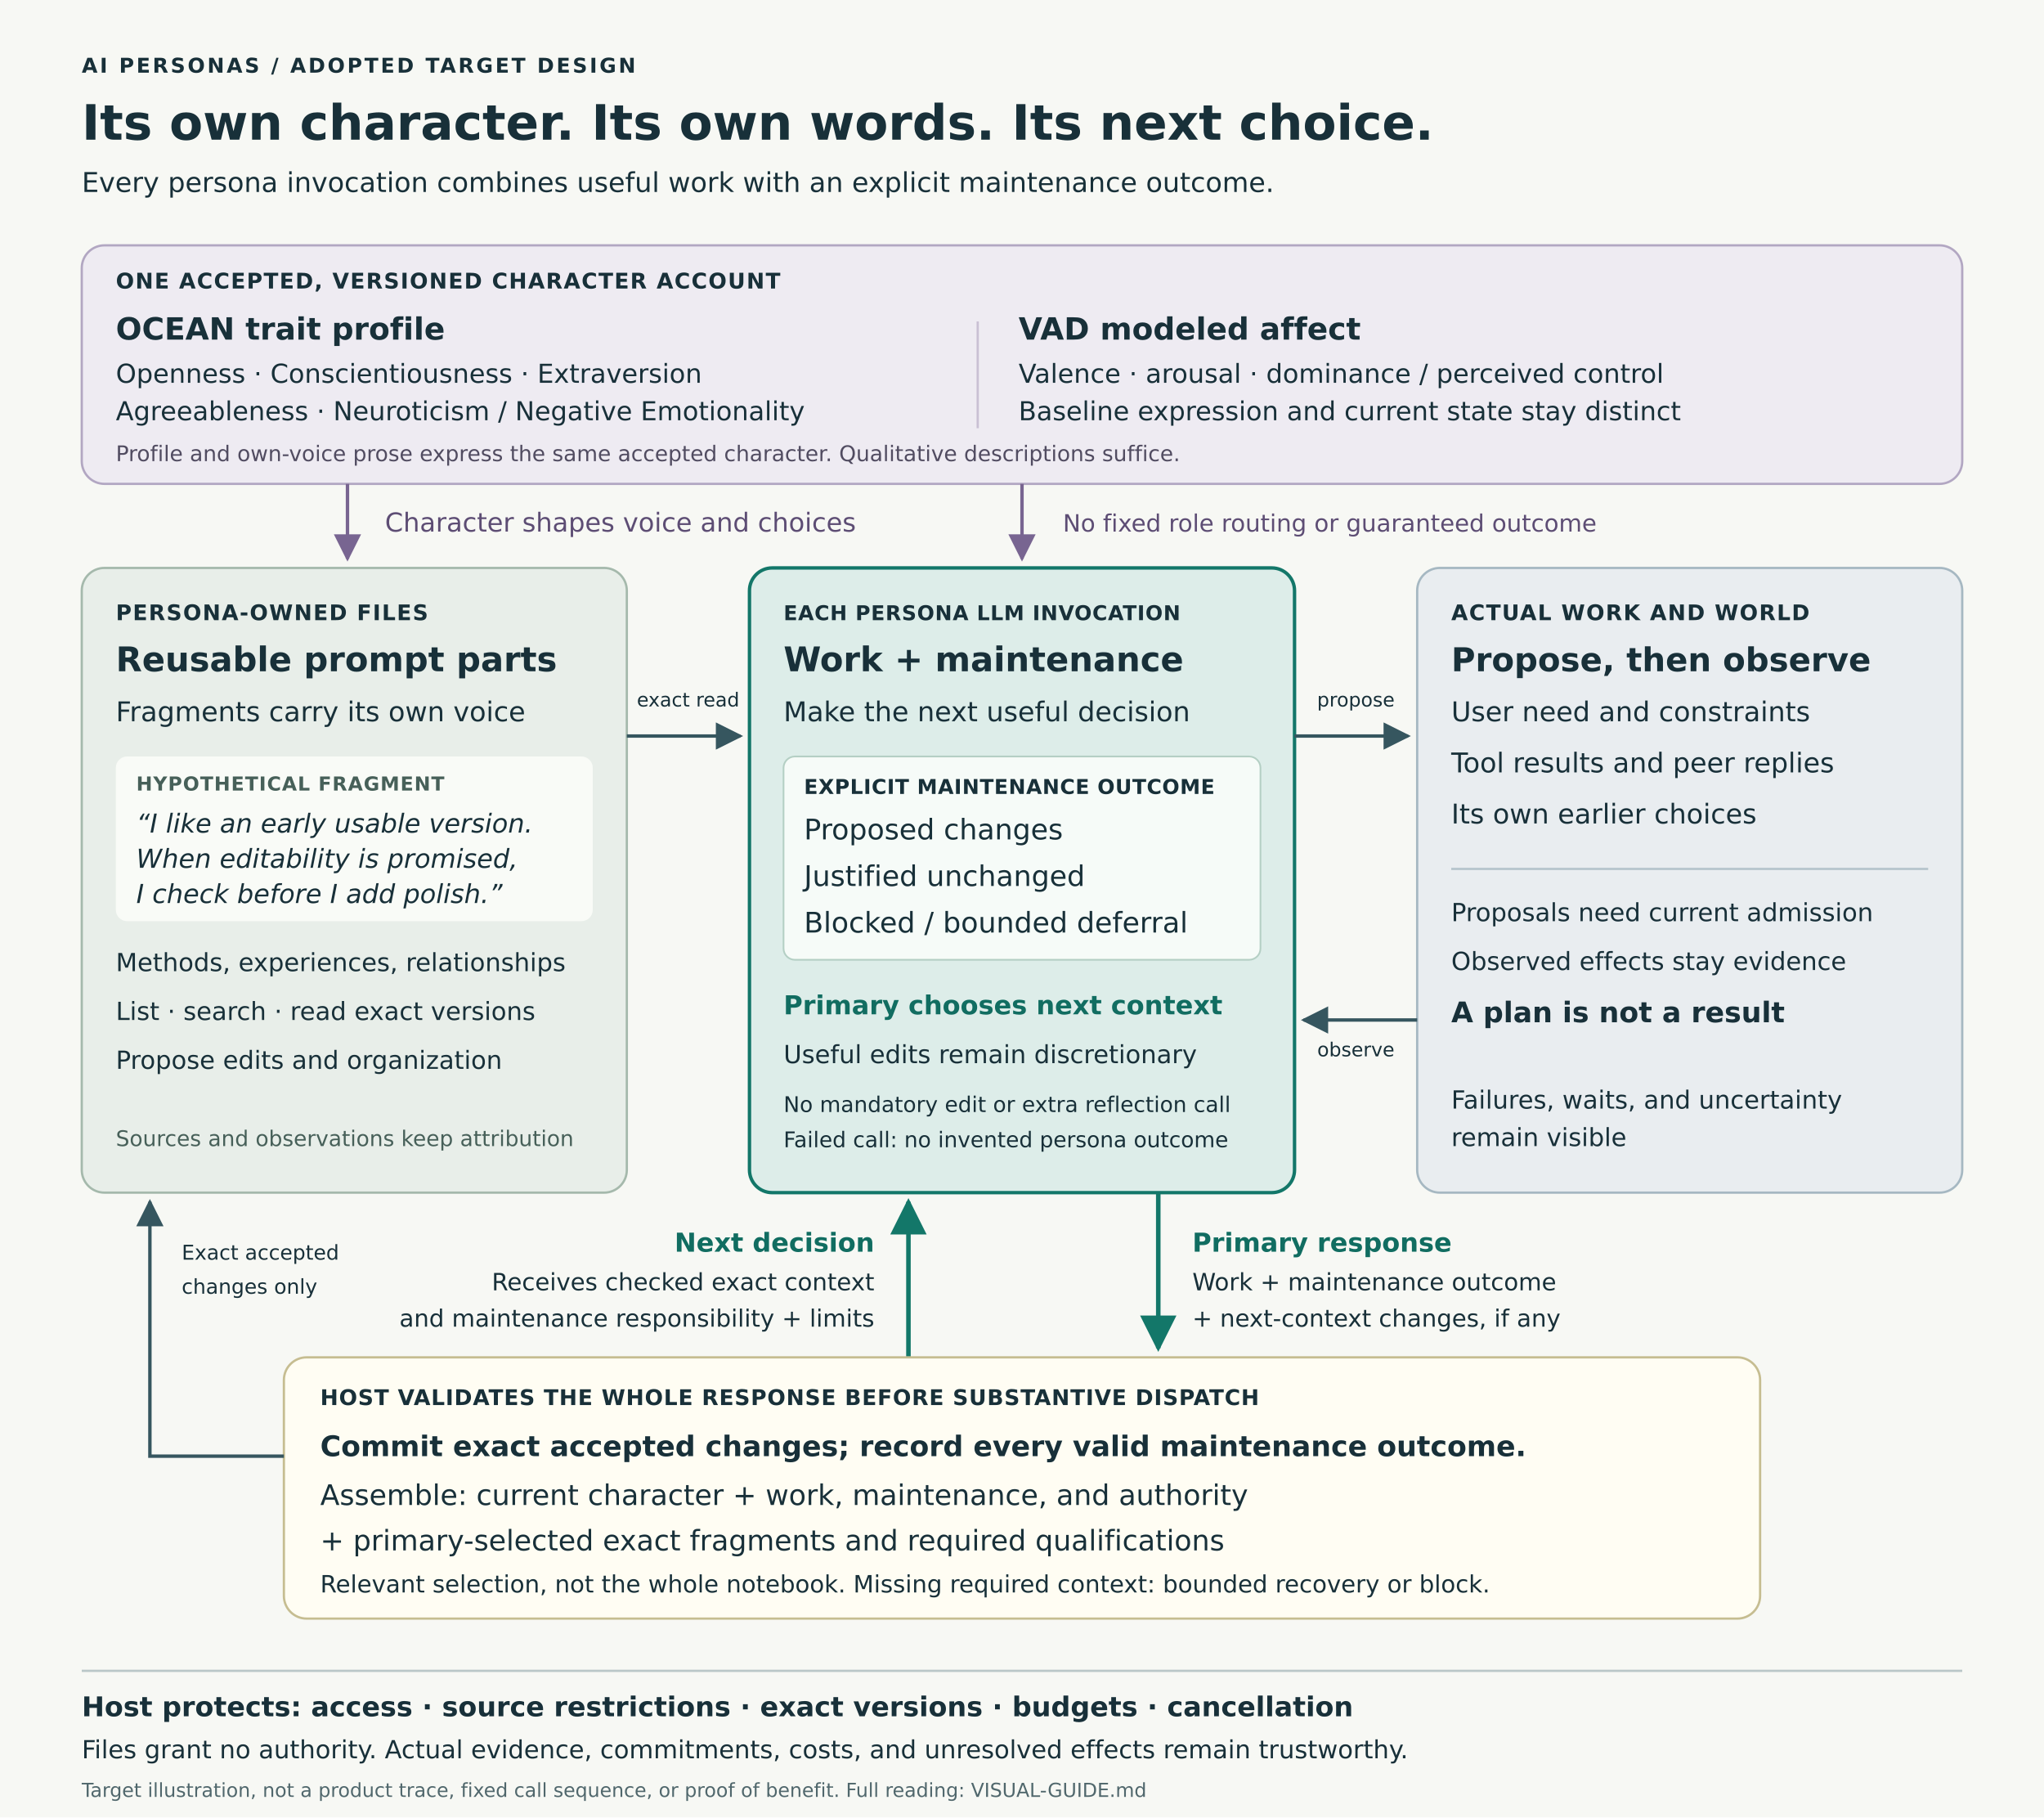
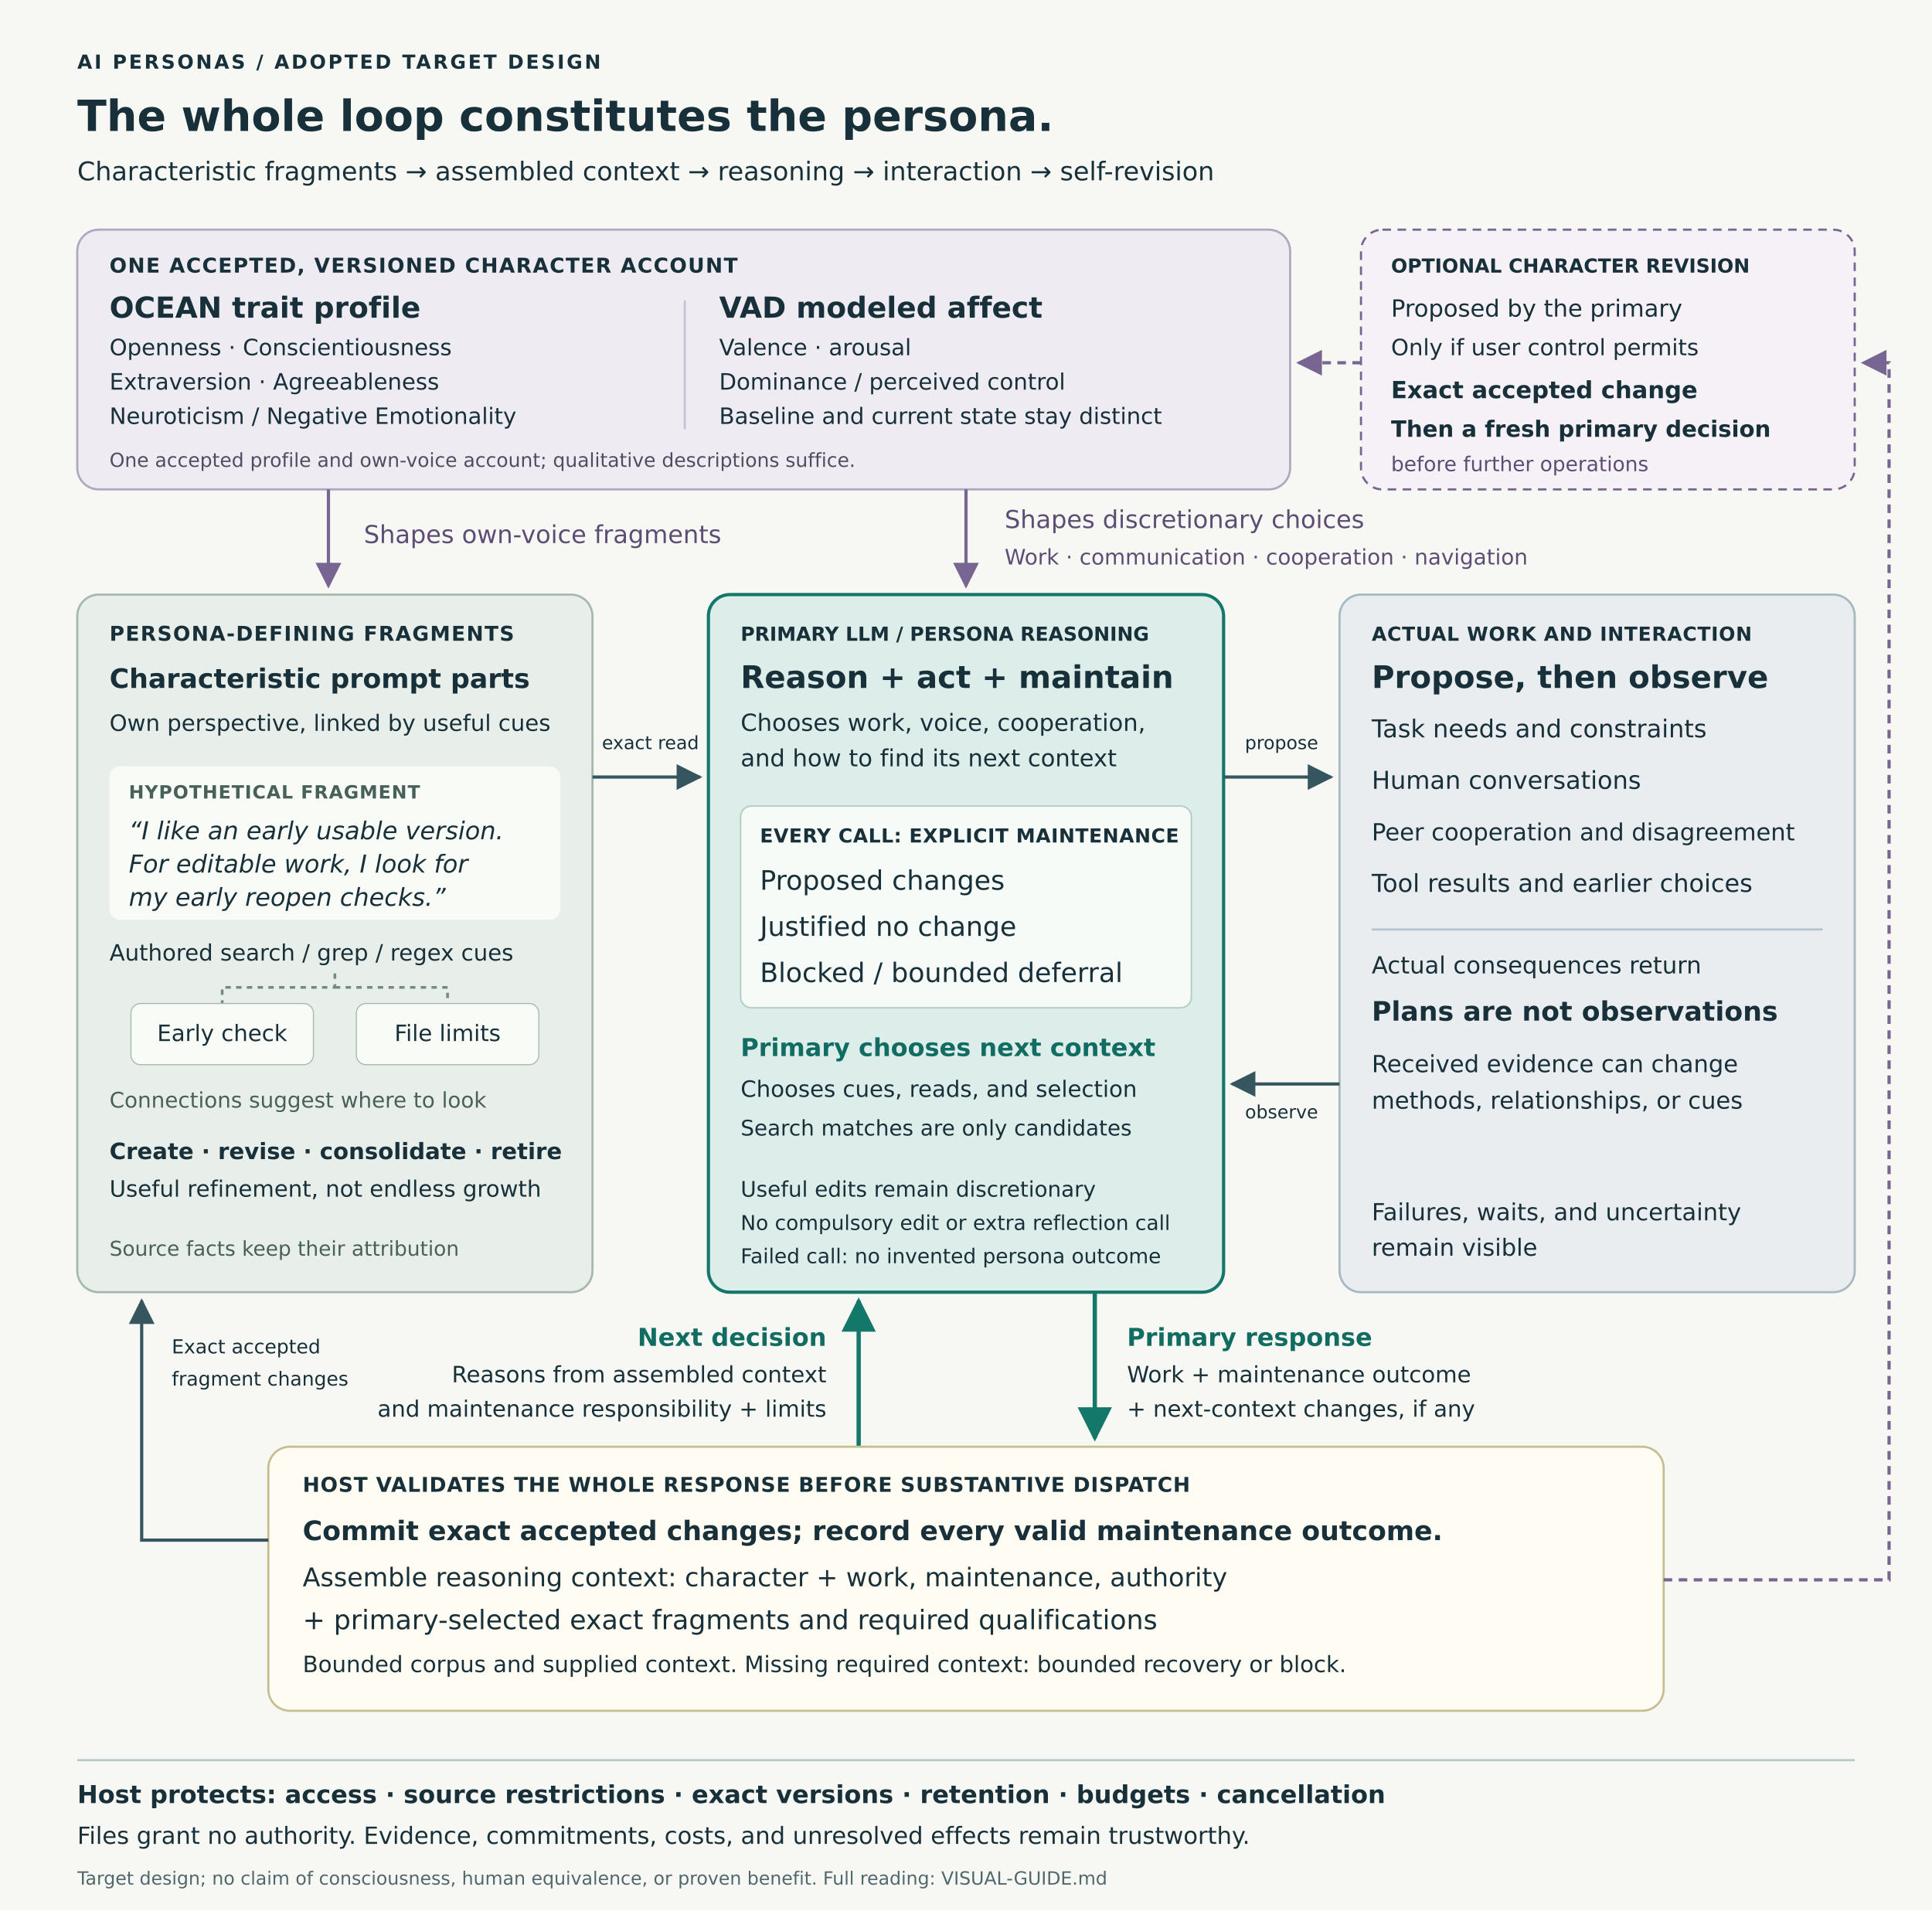
- <svg xmlns="http://www.w3.org/2000/svg" width="1800" height="1600" viewBox="0 0 1800 1600" role="img" aria-labelledby="title description">
+ <svg xmlns="http://www.w3.org/2000/svg" width="1800" height="1780" viewBox="0 0 1800 1780" role="img" aria-labelledby="title description">
  <defs>
    <marker id="arrow" viewBox="0 0 10 10" refX="9" refY="5" markerWidth="8" markerHeight="8" orient="auto-start-reverse">
      <path d="M 0 0 L 10 5 L 0 10 z" fill="#36565f" />
    </marker>
    <marker id="teal-arrow" viewBox="0 0 10 10" refX="9" refY="5" markerWidth="8" markerHeight="8" orient="auto-start-reverse">
      <path d="M 0 0 L 10 5 L 0 10 z" fill="#137769" />
    </marker>
    <marker id="violet-arrow" viewBox="0 0 10 10" refX="9" refY="5" markerWidth="8" markerHeight="8" orient="auto-start-reverse">
      <path d="M 0 0 L 10 5 L 0 10 z" fill="#786591" />
    </marker>
  </defs>
-   <rect width="1800" height="1600" fill="#f7f8f4" />
+   <rect width="1800" height="1780" fill="#f7f8f4" />
  <g font-family="DejaVu Sans, sans-serif" fill="#183039">
    <text x="72" y="64" font-size="18" font-weight="700" letter-spacing="2">AI PERSONAS / ADOPTED TARGET DESIGN</text>
-     <text x="72" y="123" font-size="43" font-weight="700">Its own character. Its own words. Its next choice.</text>
-     <text x="72" y="169" font-size="24">Every persona invocation combines useful work with an explicit maintenance outcome.</text>
-     <rect x="72" y="216" width="1656" height="210" rx="20" fill="#eeebf2" stroke="#b2a7c2" stroke-width="2" />
+     <text x="72" y="122" font-size="40" font-weight="700">The whole loop constitutes the persona.</text>
+     <text x="72" y="168" font-size="24">Characteristic fragments → assembled context → reasoning → interaction → self-revision</text>
+     <rect x="72" y="214" width="1130" height="242" rx="20" fill="#eeebf2" stroke="#b2a7c2" stroke-width="2" />
    <text x="102" y="254" font-size="19" font-weight="700" letter-spacing="1">ONE ACCEPTED, VERSIONED CHARACTER ACCOUNT</text>
-     <text x="102" y="299" font-size="27" font-weight="700">OCEAN trait profile</text>
-     <text x="102" y="337" font-size="23">Openness · Conscientiousness · Extraversion</text>
-     <text x="102" y="370" font-size="23">Agreeableness · Neuroticism / Negative Emotionality</text>
-     <line x1="861" y1="283" x2="861" y2="377" stroke="#c9c0d4" stroke-width="2" />
-     <text x="897" y="299" font-size="27" font-weight="700">VAD modeled affect</text>
-     <text x="897" y="337" font-size="23">Valence · arousal · dominance / perceived control</text>
-     <text x="897" y="370" font-size="23">Baseline expression and current state stay distinct</text>
-     <text x="102" y="406" font-size="19" fill="#514c61">Profile and own-voice prose express the same accepted character. Qualitative descriptions suffice.</text>
-     <path d="M 306 426 V 492" fill="none" stroke="#786591" stroke-width="3" marker-end="url(#violet-arrow)" />
-     <path d="M 900 426 V 492" fill="none" stroke="#786591" stroke-width="3" marker-end="url(#violet-arrow)" />
-     <text x="339" y="468" font-size="23" fill="#5d4d74">Character shapes voice and choices</text>
-     <text x="936" y="468" font-size="21" fill="#5d4d74">No fixed role routing or guaranteed outcome</text>
-     <rect x="72" y="500" width="480" height="550" rx="20" fill="#e8eee9" stroke="#a5b9ac" stroke-width="2" />
-     <rect x="660" y="500" width="480" height="550" rx="20" fill="#ddede9" stroke="#137769" stroke-width="3" />
-     <rect x="1248" y="500" width="480" height="550" rx="20" fill="#e9edf0" stroke="#a6b8c2" stroke-width="2" />
-     <text x="102" y="546" font-size="19" font-weight="700" letter-spacing="1">PERSONA-OWNED FILES</text>
-     <text x="102" y="591" font-size="30" font-weight="700">Reusable prompt parts</text>
-     <text x="102" y="635" font-size="24">Fragments carry its own voice</text>
-     <rect x="102" y="666" width="420" height="145" rx="10" fill="#f9fbf7" />
-     <text x="120" y="696" font-size="17" font-weight="700" letter-spacing="0.7" fill="#476059">HYPOTHETICAL FRAGMENT</text>
-     <text x="120" y="733" font-size="23" font-style="italic">“I like an early usable version.</text>
-     <text x="120" y="764" font-size="23" font-style="italic">When editability is promised,</text>
-     <text x="120" y="795" font-size="23" font-style="italic">I check before I add polish.”</text>
-     <text x="102" y="855" font-size="22">Methods, experiences, relationships</text>
-     <text x="102" y="898" font-size="22">List · search · read exact versions</text>
-     <text x="102" y="941" font-size="22">Propose edits and organization</text>
-     <text x="102" y="1009" font-size="19" fill="#476059">Sources and observations keep attribution</text>
-     <text x="690" y="546" font-size="18" font-weight="700" letter-spacing="0.5">EACH PERSONA LLM INVOCATION</text>
-     <text x="690" y="591" font-size="30" font-weight="700">Work + maintenance</text>
-     <text x="690" y="635" font-size="24">Make the next useful decision</text>
-     <rect x="690" y="666" width="420" height="179" rx="10" fill="#f6fbf8" stroke="#b4cfc4" stroke-width="1.5" />
-     <text x="708" y="699" font-size="18" font-weight="700" letter-spacing="0.4">EXPLICIT MAINTENANCE OUTCOME</text>
-     <text x="708" y="739" font-size="25">Proposed changes</text>
-     <text x="708" y="780" font-size="25">Justified unchanged</text>
-     <text x="708" y="821" font-size="25">Blocked / bounded deferral</text>
-     <text x="690" y="893" font-size="23" font-weight="700" fill="#116d61">Primary chooses next context</text>
-     <text x="690" y="936" font-size="22">Useful edits remain discretionary</text>
-     <text x="690" y="979" font-size="19">No mandatory edit or extra reflection call</text>
-     <text x="690" y="1010" font-size="19">Failed call: no invented persona outcome</text>
-     <text x="1278" y="546" font-size="19" font-weight="700" letter-spacing="1">ACTUAL WORK AND WORLD</text>
-     <text x="1278" y="591" font-size="29" font-weight="700">Propose, then observe</text>
-     <text x="1278" y="635" font-size="24">User need and constraints</text>
-     <text x="1278" y="680" font-size="24">Tool results and peer replies</text>
-     <text x="1278" y="725" font-size="24">Its own earlier choices</text>
-     <line x1="1278" y1="765" x2="1698" y2="765" stroke="#b6c5cd" stroke-width="2" />
-     <text x="1278" y="811" font-size="22">Proposals need current admission</text>
-     <text x="1278" y="854" font-size="22">Observed effects stay evidence</text>
-     <text x="1278" y="900" font-size="25" font-weight="700">A plan is not a result</text>
-     <text x="1278" y="976" font-size="22">Failures, waits, and uncertainty</text>
-     <text x="1278" y="1009" font-size="22">remain visible</text>
-     <path d="M 552 648 H 652" fill="none" stroke="#36565f" stroke-width="3" marker-end="url(#arrow)" />
-     <text x="606" y="622" text-anchor="middle" font-size="17">exact read</text>
-     <path d="M 1140 648 H 1240" fill="none" stroke="#36565f" stroke-width="3" marker-end="url(#arrow)" />
-     <text x="1194" y="622" text-anchor="middle" font-size="17">propose</text>
-     <path d="M 1248 898 H 1148" fill="none" stroke="#36565f" stroke-width="3" marker-end="url(#arrow)" />
-     <text x="1194" y="930" text-anchor="middle" font-size="17">observe</text>
-     <path d="M 1020 1050 V 1187" fill="none" stroke="#137769" stroke-width="4" marker-end="url(#teal-arrow)" />
-     <text x="1050" y="1102" font-size="23" font-weight="700" fill="#116d61">Primary response</text>
-     <text x="1050" y="1136" font-size="21">Work + maintenance outcome</text>
-     <text x="1050" y="1168" font-size="21">+ next-context changes, if any</text>
-     <path d="M 800 1195 V 1058" fill="none" stroke="#137769" stroke-width="4" marker-end="url(#teal-arrow)" />
-     <text x="770" y="1102" text-anchor="end" font-size="23" font-weight="700" fill="#116d61">Next decision</text>
-     <text x="770" y="1136" text-anchor="end" font-size="21">Receives checked exact context</text>
-     <text x="770" y="1168" text-anchor="end" font-size="21">and maintenance responsibility + limits</text>
-     <rect x="250" y="1195" width="1300" height="230" rx="20" fill="#fffdf3" stroke="#c6bd91" stroke-width="2" />
-     <text x="282" y="1237" font-size="19" font-weight="700" letter-spacing="0.6">HOST VALIDATES THE WHOLE RESPONSE BEFORE SUBSTANTIVE DISPATCH</text>
-     <text x="282" y="1282" font-size="25" font-weight="700">Commit exact accepted changes; record every valid maintenance outcome.</text>
-     <text x="282" y="1325" font-size="25">Assemble: current character + work, maintenance, and authority</text>
-     <text x="282" y="1365" font-size="25">+ primary-selected exact fragments and required qualifications</text>
-     <text x="282" y="1402" font-size="21">Relevant selection, not the whole notebook. Missing required context: bounded recovery or block.</text>
-     <path d="M 250 1282 H 132 V 1058" fill="none" stroke="#36565f" stroke-width="3" marker-end="url(#arrow)" />
-     <text x="160" y="1109" font-size="18">Exact accepted</text>
-     <text x="160" y="1139" font-size="18">changes only</text>
-     <line x1="72" y1="1471" x2="1728" y2="1471" stroke="#bac7c8" stroke-width="2" />
-     <text x="72" y="1511" font-size="24" font-weight="700">Host protects: access · source restrictions · exact versions · budgets · cancellation</text>
-     <text x="72" y="1548" font-size="22">Files grant no authority. Actual evidence, commitments, costs, and unresolved effects remain trustworthy.</text>
-     <text x="72" y="1582" font-size="17" fill="#50676c">Target illustration, not a product trace, fixed call sequence, or proof of benefit. Full reading: VISUAL-GUIDE.md</text>
+     <text x="102" y="296" font-size="27" font-weight="700">OCEAN trait profile</text>
+     <text x="102" y="331" font-size="21">Openness · Conscientiousness</text>
+     <text x="102" y="363" font-size="21">Extraversion · Agreeableness</text>
+     <text x="102" y="395" font-size="21">Neuroticism / Negative Emotionality</text>
+     <line x1="638" y1="280" x2="638" y2="400" stroke="#c9c0d4" stroke-width="2" />
+     <text x="670" y="296" font-size="27" font-weight="700">VAD modeled affect</text>
+     <text x="670" y="331" font-size="21">Valence · arousal</text>
+     <text x="670" y="363" font-size="21">Dominance / perceived control</text>
+     <text x="670" y="395" font-size="21">Baseline and current state stay distinct</text>
+     <text x="102" y="435" font-size="18" fill="#514c61">One accepted profile and own-voice account; qualitative descriptions suffice.</text>
+     <rect x="1268" y="214" width="460" height="242" rx="20" fill="#f5f1f7" stroke="#786591" stroke-width="2" stroke-dasharray="8 6" />
+     <text x="1296" y="254" font-size="18" font-weight="700">OPTIONAL CHARACTER REVISION</text>
+     <text x="1296" y="295" font-size="22">Proposed by the primary</text>
+     <text x="1296" y="331" font-size="21">Only if user control permits</text>
+     <text x="1296" y="371" font-size="22" font-weight="700">Exact accepted change</text>
+     <text x="1296" y="407" font-size="21" font-weight="700">Then a fresh primary decision</text>
+     <text x="1296" y="439" font-size="19" fill="#5d4d74">before further operations</text>
+     <path d="M 1268 338 H 1210" fill="none" stroke="#786591" stroke-width="3" stroke-dasharray="8 6" marker-end="url(#violet-arrow)" />
+     <path d="M 306 456 V 546" fill="none" stroke="#786591" stroke-width="3" marker-end="url(#violet-arrow)" />
+     <path d="M 900 456 V 546" fill="none" stroke="#786591" stroke-width="3" marker-end="url(#violet-arrow)" />
+     <text x="339" y="506" font-size="23" fill="#5d4d74">Shapes own-voice fragments</text>
+     <text x="936" y="492" font-size="23" fill="#5d4d74">Shapes discretionary choices</text>
+     <text x="936" y="526" font-size="20" fill="#5d4d74">Work · communication · cooperation · navigation</text>
+     <rect x="72" y="554" width="480" height="650" rx="20" fill="#e8eee9" stroke="#a5b9ac" stroke-width="2" />
+     <rect x="660" y="554" width="480" height="650" rx="20" fill="#ddede9" stroke="#137769" stroke-width="3" />
+     <rect x="1248" y="554" width="480" height="650" rx="20" fill="#e9edf0" stroke="#a6b8c2" stroke-width="2" />
+     <text x="102" y="597" font-size="19" font-weight="700" letter-spacing="1">PERSONA-DEFINING FRAGMENTS</text>
+     <text x="102" y="641" font-size="25" font-weight="700">Characteristic prompt parts</text>
+     <text x="102" y="681" font-size="21">Own perspective, linked by useful cues</text>
+     <rect x="102" y="714" width="420" height="143" rx="10" fill="#f9fbf7" />
+     <text x="120" y="744" font-size="17" font-weight="700" letter-spacing="0.7" fill="#476059">HYPOTHETICAL FRAGMENT</text>
+     <text x="120" y="782" font-size="23" font-style="italic">“I like an early usable version.</text>
+     <text x="120" y="813" font-size="23" font-style="italic">For editable work, I look for</text>
+     <text x="120" y="844" font-size="23" font-style="italic">my early reopen checks.”</text>
+     <text x="102" y="895" font-size="21">Authored search / grep / regex cues</text>
+     <path d="M 312 907 V 920 H 207 V 935 M 312 920 H 417 V 935" fill="none" stroke="#708d7c" stroke-width="2.5" stroke-dasharray="5 5" />
+     <rect x="122" y="935" width="170" height="57" rx="9" fill="#f9fbf7" stroke="#a5b9ac" />
+     <rect x="332" y="935" width="170" height="57" rx="9" fill="#f9fbf7" stroke="#a5b9ac" />
+     <text x="207" y="970" text-anchor="middle" font-size="21">Early check</text>
+     <text x="417" y="970" text-anchor="middle" font-size="21">File limits</text>
+     <text x="102" y="1032" font-size="20" fill="#476059">Connections suggest where to look</text>
+     <text x="102" y="1080" font-size="21" font-weight="700">Create · revise · consolidate · retire</text>
+     <text x="102" y="1115" font-size="21">Useful refinement, not endless growth</text>
+     <text x="102" y="1170" font-size="19" fill="#476059">Source facts keep their attribution</text>
+     <text x="690" y="597" font-size="18" font-weight="700">PRIMARY LLM / PERSONA REASONING</text>
+     <text x="690" y="641" font-size="29" font-weight="700">Reason + act + maintain</text>
+     <text x="690" y="681" font-size="22">Chooses work, voice, cooperation,</text>
+     <text x="690" y="714" font-size="22">and how to find its next context</text>
+     <rect x="690" y="751" width="420" height="188" rx="10" fill="#f6fbf8" stroke="#b4cfc4" stroke-width="1.5" />
+     <text x="708" y="785" font-size="18" font-weight="700" letter-spacing="0.4">EVERY CALL: EXPLICIT MAINTENANCE</text>
+     <text x="708" y="829" font-size="25">Proposed changes</text>
+     <text x="708" y="872" font-size="25">Justified no change</text>
+     <text x="708" y="915" font-size="25">Blocked / bounded deferral</text>
+     <text x="690" y="984" font-size="23" font-weight="700" fill="#116d61">Primary chooses next context</text>
+     <text x="690" y="1022" font-size="21">Chooses cues, reads, and selection</text>
+     <text x="690" y="1058" font-size="20">Search matches are only candidates</text>
+     <text x="690" y="1115" font-size="20">Useful edits remain discretionary</text>
+     <text x="690" y="1146" font-size="19">No compulsory edit or extra reflection call</text>
+     <text x="690" y="1177" font-size="19">Failed call: no invented persona outcome</text>
+     <text x="1278" y="597" font-size="18" font-weight="700" letter-spacing="0.5">ACTUAL WORK AND INTERACTION</text>
+     <text x="1278" y="641" font-size="29" font-weight="700">Propose, then observe</text>
+     <text x="1278" y="687" font-size="23">Task needs and constraints</text>
+     <text x="1278" y="735" font-size="23">Human conversations</text>
+     <text x="1278" y="783" font-size="22">Peer cooperation and disagreement</text>
+     <text x="1278" y="831" font-size="23">Tool results and earlier choices</text>
+     <line x1="1278" y1="866" x2="1698" y2="866" stroke="#b6c5cd" stroke-width="2" />
+     <text x="1278" y="907" font-size="22">Actual consequences return</text>
+     <text x="1278" y="951" font-size="25" font-weight="700">Plans are not observations</text>
+     <text x="1278" y="999" font-size="22">Received evidence can change</text>
+     <text x="1278" y="1033" font-size="22">methods, relationships, or cues</text>
+     <text x="1278" y="1137" font-size="22">Failures, waits, and uncertainty</text>
+     <text x="1278" y="1170" font-size="22">remain visible</text>
+     <path d="M 552 724 H 652" fill="none" stroke="#36565f" stroke-width="3" marker-end="url(#arrow)" />
+     <text x="606" y="698" text-anchor="middle" font-size="17">exact read</text>
+     <path d="M 1140 724 H 1240" fill="none" stroke="#36565f" stroke-width="3" marker-end="url(#arrow)" />
+     <text x="1194" y="698" text-anchor="middle" font-size="17">propose</text>
+     <path d="M 1248 1010 H 1148" fill="none" stroke="#36565f" stroke-width="3" marker-end="url(#arrow)" />
+     <text x="1194" y="1042" text-anchor="middle" font-size="17">observe</text>
+     <path d="M 1020 1204 V 1340" fill="none" stroke="#137769" stroke-width="4" marker-end="url(#teal-arrow)" />
+     <text x="1050" y="1254" font-size="23" font-weight="700" fill="#116d61">Primary response</text>
+     <text x="1050" y="1288" font-size="21">Work + maintenance outcome</text>
+     <text x="1050" y="1320" font-size="21">+ next-context changes, if any</text>
+     <path d="M 800 1348 V 1212" fill="none" stroke="#137769" stroke-width="4" marker-end="url(#teal-arrow)" />
+     <text x="770" y="1254" text-anchor="end" font-size="23" font-weight="700" fill="#116d61">Next decision</text>
+     <text x="770" y="1288" text-anchor="end" font-size="21">Reasons from assembled context</text>
+     <text x="770" y="1320" text-anchor="end" font-size="21">and maintenance responsibility + limits</text>
+     <rect x="250" y="1348" width="1300" height="246" rx="20" fill="#fffdf3" stroke="#c6bd91" stroke-width="2" />
+     <text x="282" y="1390" font-size="19" font-weight="700" letter-spacing="0.6">HOST VALIDATES THE WHOLE RESPONSE BEFORE SUBSTANTIVE DISPATCH</text>
+     <text x="282" y="1435" font-size="25" font-weight="700">Commit exact accepted changes; record every valid maintenance outcome.</text>
+     <text x="282" y="1478" font-size="24">Assemble reasoning context: character + work, maintenance, authority</text>
+     <text x="282" y="1518" font-size="25">+ primary-selected exact fragments and required qualifications</text>
+     <text x="282" y="1558" font-size="21">Bounded corpus and supplied context. Missing required context: bounded recovery or block.</text>
+     <path d="M 250 1435 H 132 V 1212" fill="none" stroke="#36565f" stroke-width="3" marker-end="url(#arrow)" />
+     <text x="160" y="1261" font-size="18">Exact accepted</text>
+     <text x="160" y="1291" font-size="18">fragment changes</text>
+     <path d="M 1550 1472 H 1760 V 338 H 1736" fill="none" stroke="#786591" stroke-width="3" stroke-dasharray="8 6" marker-end="url(#violet-arrow)" />
+     <line x1="72" y1="1640" x2="1728" y2="1640" stroke="#bac7c8" stroke-width="2" />
+     <text x="72" y="1680" font-size="23" font-weight="700">Host protects: access · source restrictions · exact versions · retention · budgets · cancellation</text>
+     <text x="72" y="1718" font-size="22">Files grant no authority. Evidence, commitments, costs, and unresolved effects remain trustworthy.</text>
+     <text x="72" y="1756" font-size="17" fill="#50676c">Target design; no claim of consciousness, human equivalence, or proven benefit. Full reading: VISUAL-GUIDE.md</text>
  </g>
</svg>
